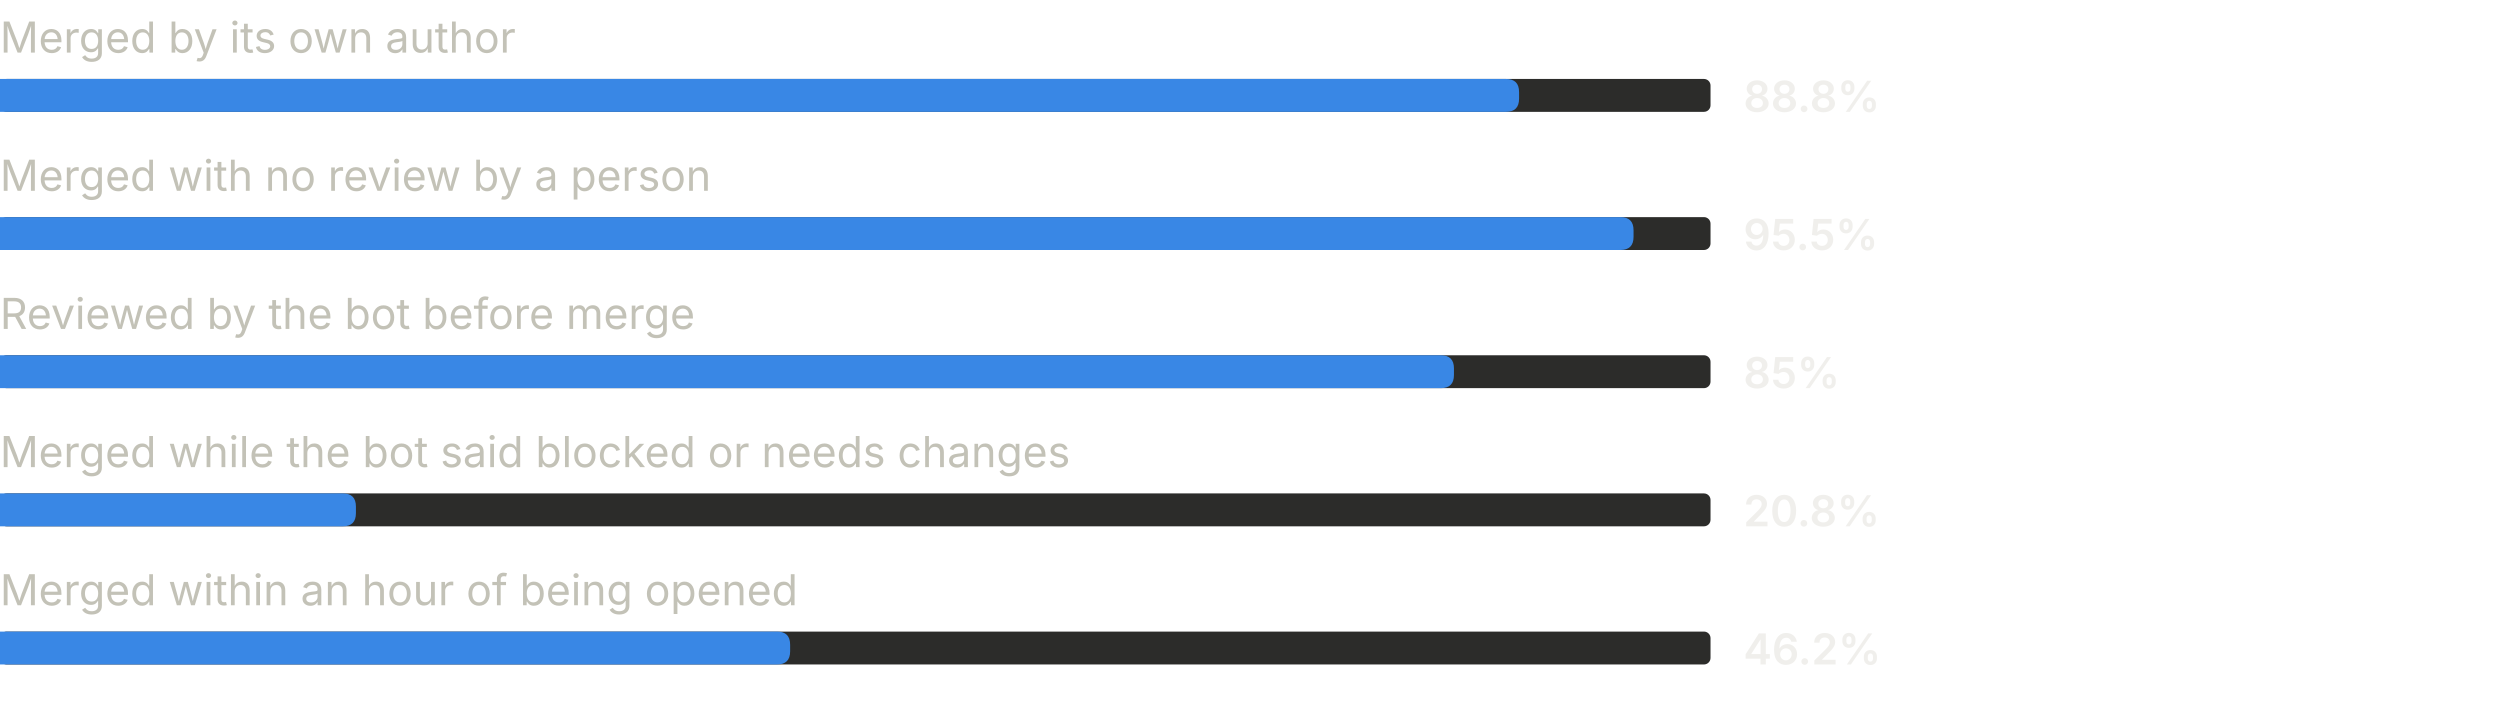
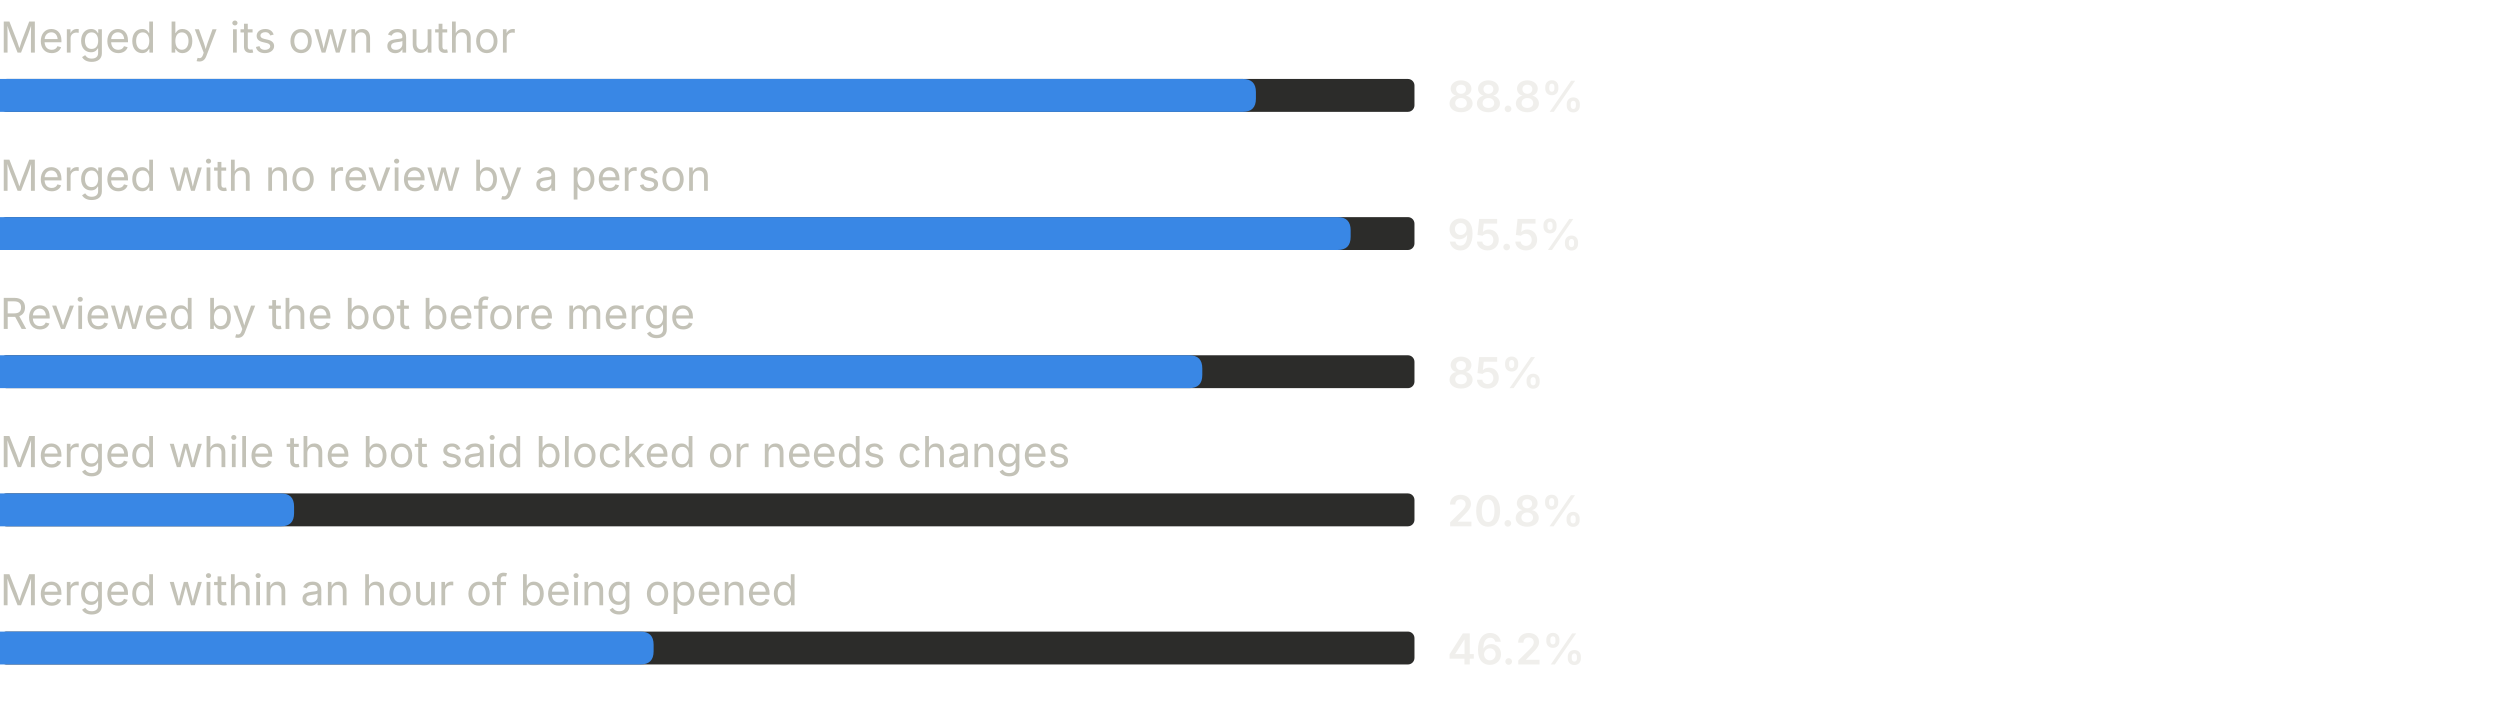
- <svg xmlns="http://www.w3.org/2000/svg" width="760" height="218" viewBox="0 0 760 218" role="img" aria-label="How ordinary pull requests were reviewed and merged, in percent">
+ <svg xmlns="http://www.w3.org/2000/svg" width="760" height="218" viewBox="0 0 760 218" role="img" aria-label="Share of ordinary pull requests for which each statement is true">
  <text x="0.0" y="16" fill="#c3c2b7" font-size="13" font-weight="400" text-anchor="start" font-family="system-ui, -apple-system, Segoe UI, sans-serif">Merged by its own author</text>
-   <rect x="0" y="24" width="520" height="10" rx="2" fill="#2c2c2a" />
-   <path d="M0,24 H457.8 Q461.8,24 461.8,28 V30 Q461.8,34 457.8,34 H0 Z" fill="#3987e5" />
-   <text x="530.0" y="34" fill="#f0efec" font-size="13" font-weight="600" text-anchor="start" font-family="system-ui, -apple-system, Segoe UI, sans-serif">88.8%</text>
+   <rect x="0" y="24" width="430" height="10" rx="2" fill="#2c2c2a" />
+   <path d="M0,24 H377.8 Q381.8,24 381.8,28 V30 Q381.8,34 377.8,34 H0 Z" fill="#3987e5" />
+   <text x="440.0" y="34" fill="#f0efec" font-size="13" font-weight="600" text-anchor="start" font-family="system-ui, -apple-system, Segoe UI, sans-serif">88.8%</text>
  <text x="0.0" y="58" fill="#c3c2b7" font-size="13" font-weight="400" text-anchor="start" font-family="system-ui, -apple-system, Segoe UI, sans-serif">Merged with no review by a person</text>
-   <rect x="0" y="66" width="520" height="10" rx="2" fill="#2c2c2a" />
-   <path d="M0,66 H492.6 Q496.6,66 496.6,70 V72 Q496.6,76 492.6,76 H0 Z" fill="#3987e5" />
-   <text x="530.0" y="76" fill="#f0efec" font-size="13" font-weight="600" text-anchor="start" font-family="system-ui, -apple-system, Segoe UI, sans-serif">95.5%</text>
+   <rect x="0" y="66" width="430" height="10" rx="2" fill="#2c2c2a" />
+   <path d="M0,66 H406.6 Q410.6,66 410.6,70 V72 Q410.6,76 406.6,76 H0 Z" fill="#3987e5" />
+   <text x="440.0" y="76" fill="#f0efec" font-size="13" font-weight="600" text-anchor="start" font-family="system-ui, -apple-system, Segoe UI, sans-serif">95.5%</text>
  <text x="0.0" y="100" fill="#c3c2b7" font-size="13" font-weight="400" text-anchor="start" font-family="system-ui, -apple-system, Segoe UI, sans-serif">Reviewed by the bot before merge</text>
-   <rect x="0" y="108" width="520" height="10" rx="2" fill="#2c2c2a" />
-   <path d="M0,108 H438.0 Q442.0,108 442.0,112 V114 Q442.0,118 438.0,118 H0 Z" fill="#3987e5" />
-   <text x="530.0" y="118" fill="#f0efec" font-size="13" font-weight="600" text-anchor="start" font-family="system-ui, -apple-system, Segoe UI, sans-serif">85%</text>
+   <rect x="0" y="108" width="430" height="10" rx="2" fill="#2c2c2a" />
+   <path d="M0,108 H361.5 Q365.5,108 365.5,112 V114 Q365.5,118 361.5,118 H0 Z" fill="#3987e5" />
+   <text x="440.0" y="118" fill="#f0efec" font-size="13" font-weight="600" text-anchor="start" font-family="system-ui, -apple-system, Segoe UI, sans-serif">85%</text>
  <text x="0.0" y="142" fill="#c3c2b7" font-size="13" font-weight="400" text-anchor="start" font-family="system-ui, -apple-system, Segoe UI, sans-serif">Merged while the bot said blocked or needs changes</text>
-   <rect x="0" y="150" width="520" height="10" rx="2" fill="#2c2c2a" />
-   <path d="M0,150 H104.2 Q108.2,150 108.2,154 V156 Q108.2,160 104.2,160 H0 Z" fill="#3987e5" />
-   <text x="530.0" y="160" fill="#f0efec" font-size="13" font-weight="600" text-anchor="start" font-family="system-ui, -apple-system, Segoe UI, sans-serif">20.8%</text>
+   <rect x="0" y="150" width="430" height="10" rx="2" fill="#2c2c2a" />
+   <path d="M0,150 H85.4 Q89.4,150 89.4,154 V156 Q89.4,160 85.4,160 H0 Z" fill="#3987e5" />
+   <text x="440.0" y="160" fill="#f0efec" font-size="13" font-weight="600" text-anchor="start" font-family="system-ui, -apple-system, Segoe UI, sans-serif">20.8%</text>
  <text x="0.0" y="184" fill="#c3c2b7" font-size="13" font-weight="400" text-anchor="start" font-family="system-ui, -apple-system, Segoe UI, sans-serif">Merged within an hour of being opened</text>
-   <rect x="0" y="192" width="520" height="10" rx="2" fill="#2c2c2a" />
-   <path d="M0,192 H236.2 Q240.2,192 240.2,196 V198 Q240.2,202 236.2,202 H0 Z" fill="#3987e5" />
-   <text x="530.0" y="202" fill="#f0efec" font-size="13" font-weight="600" text-anchor="start" font-family="system-ui, -apple-system, Segoe UI, sans-serif">46.2%</text>
+   <rect x="0" y="192" width="430" height="10" rx="2" fill="#2c2c2a" />
+   <path d="M0,192 H194.7 Q198.7,192 198.7,196 V198 Q198.7,202 194.7,202 H0 Z" fill="#3987e5" />
+   <text x="440.0" y="202" fill="#f0efec" font-size="13" font-weight="600" text-anchor="start" font-family="system-ui, -apple-system, Segoe UI, sans-serif">46.2%</text>
</svg>
